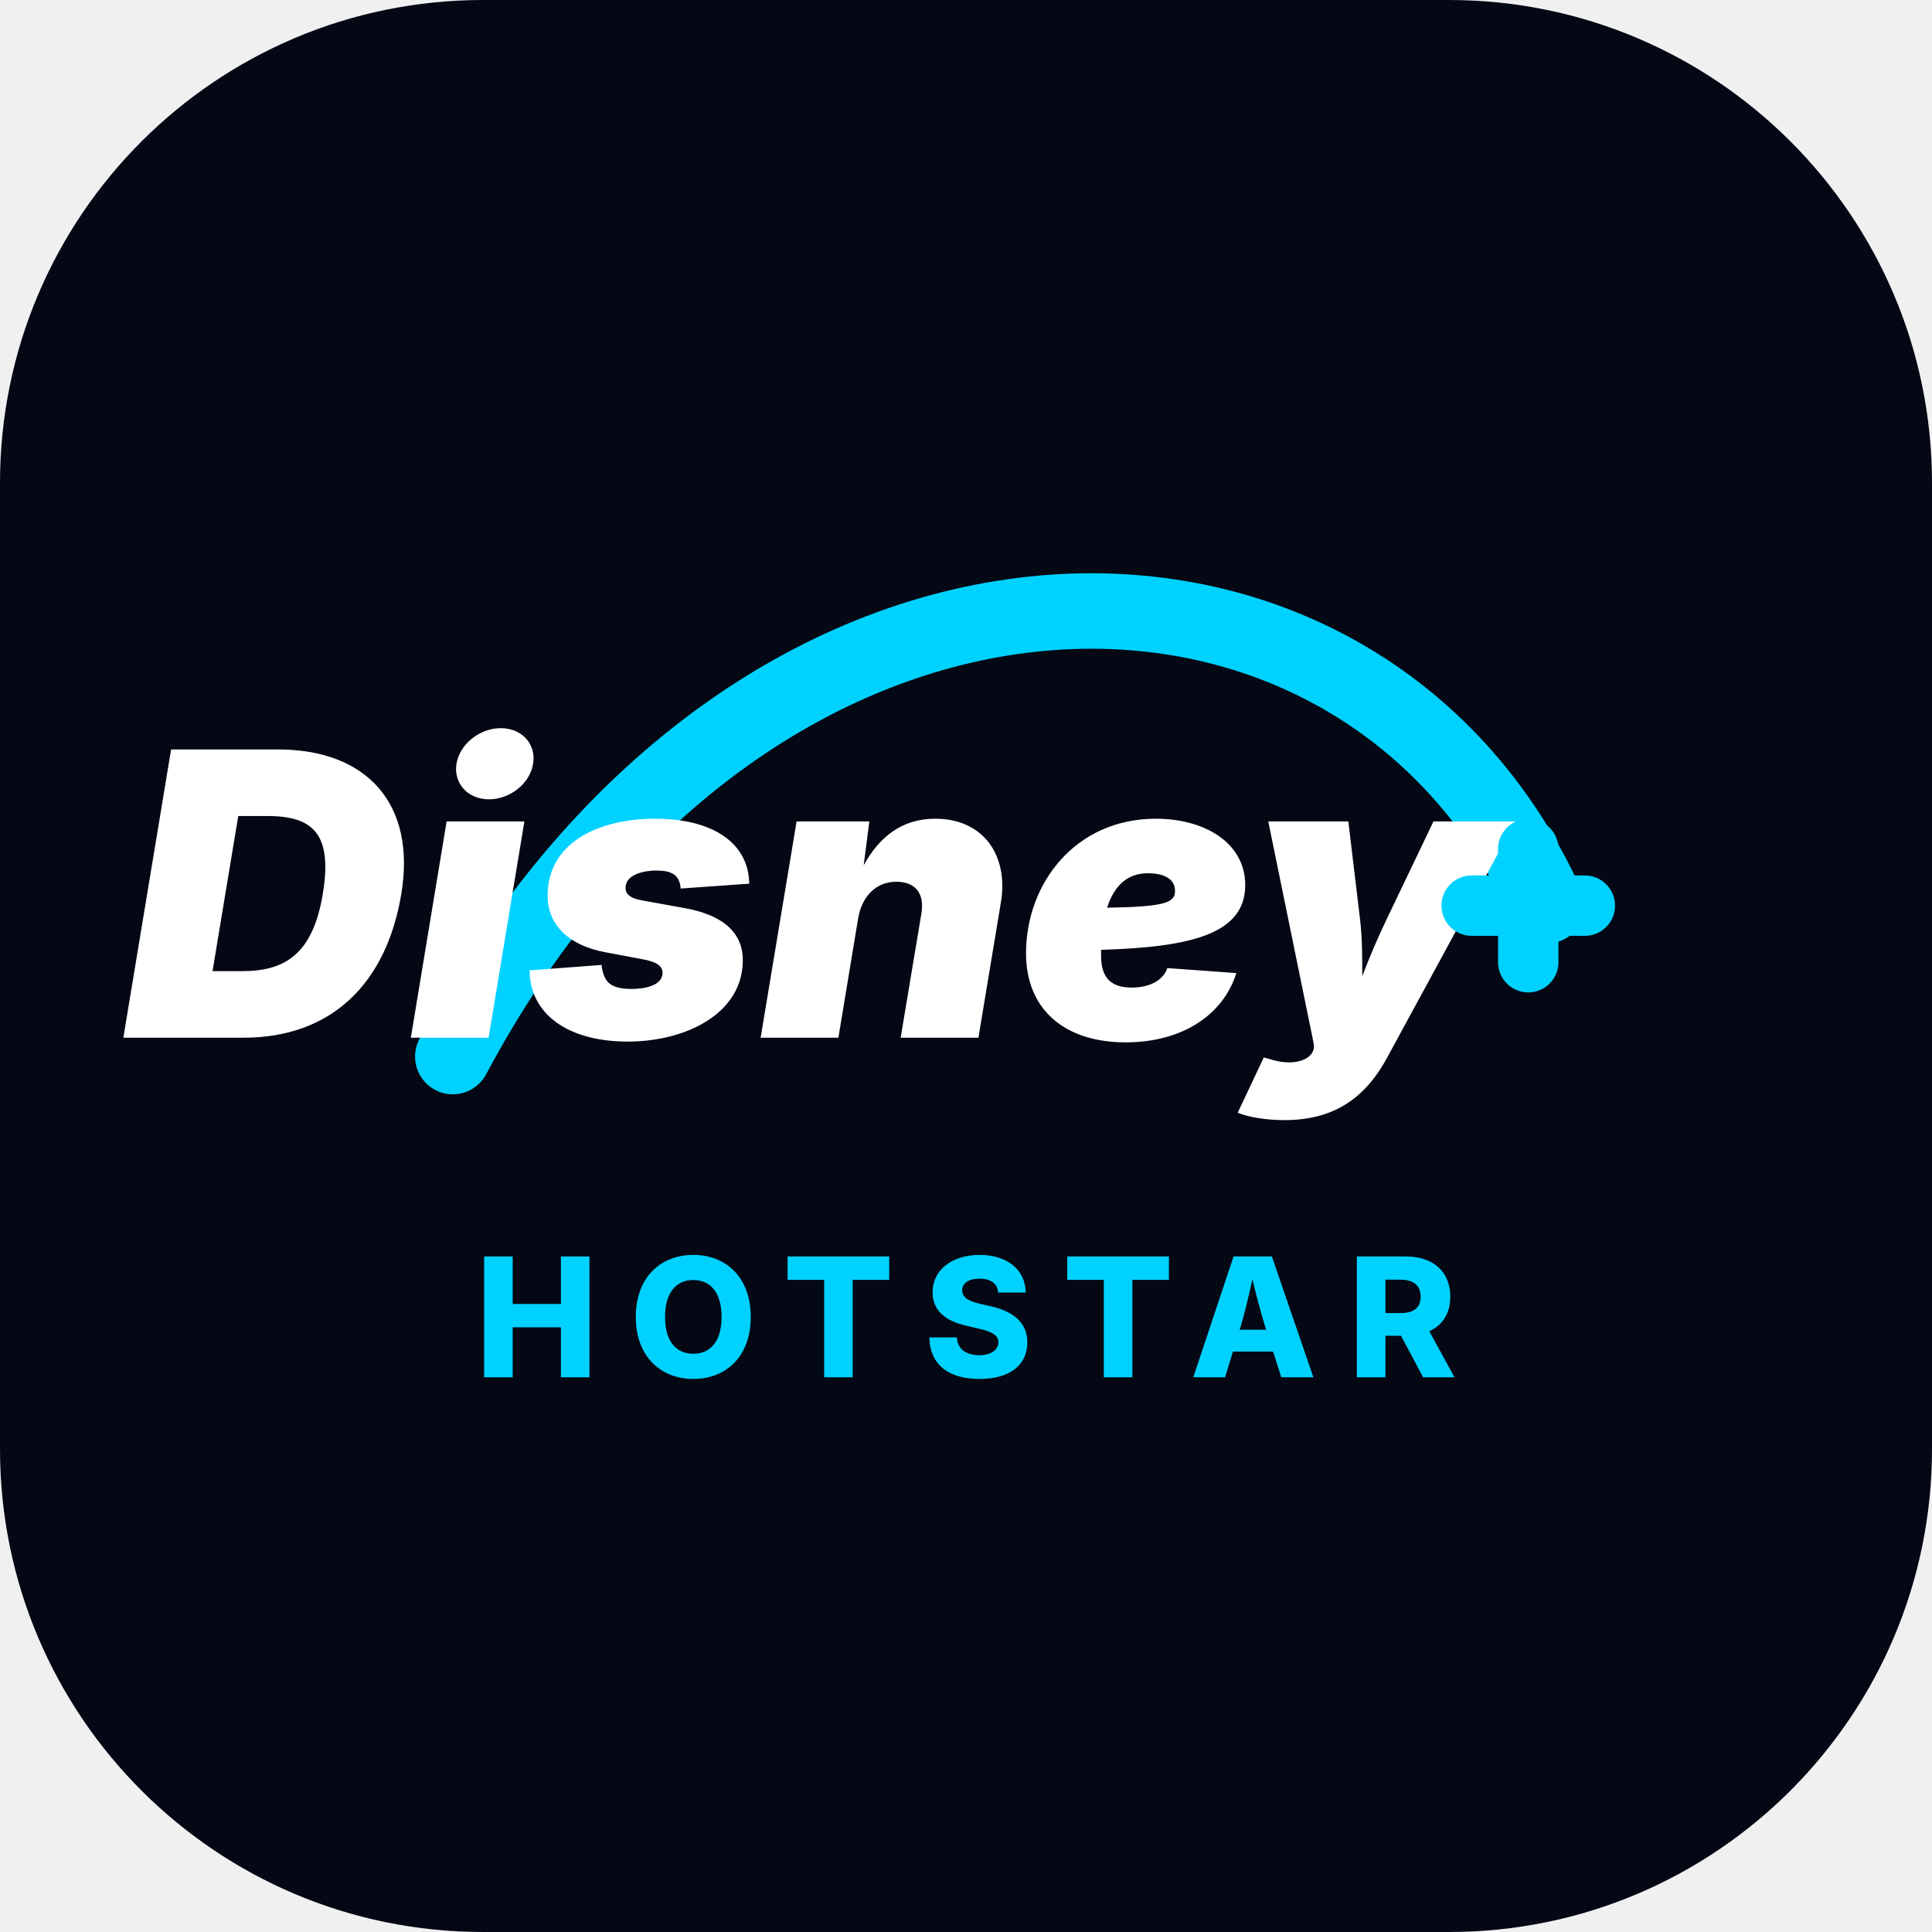
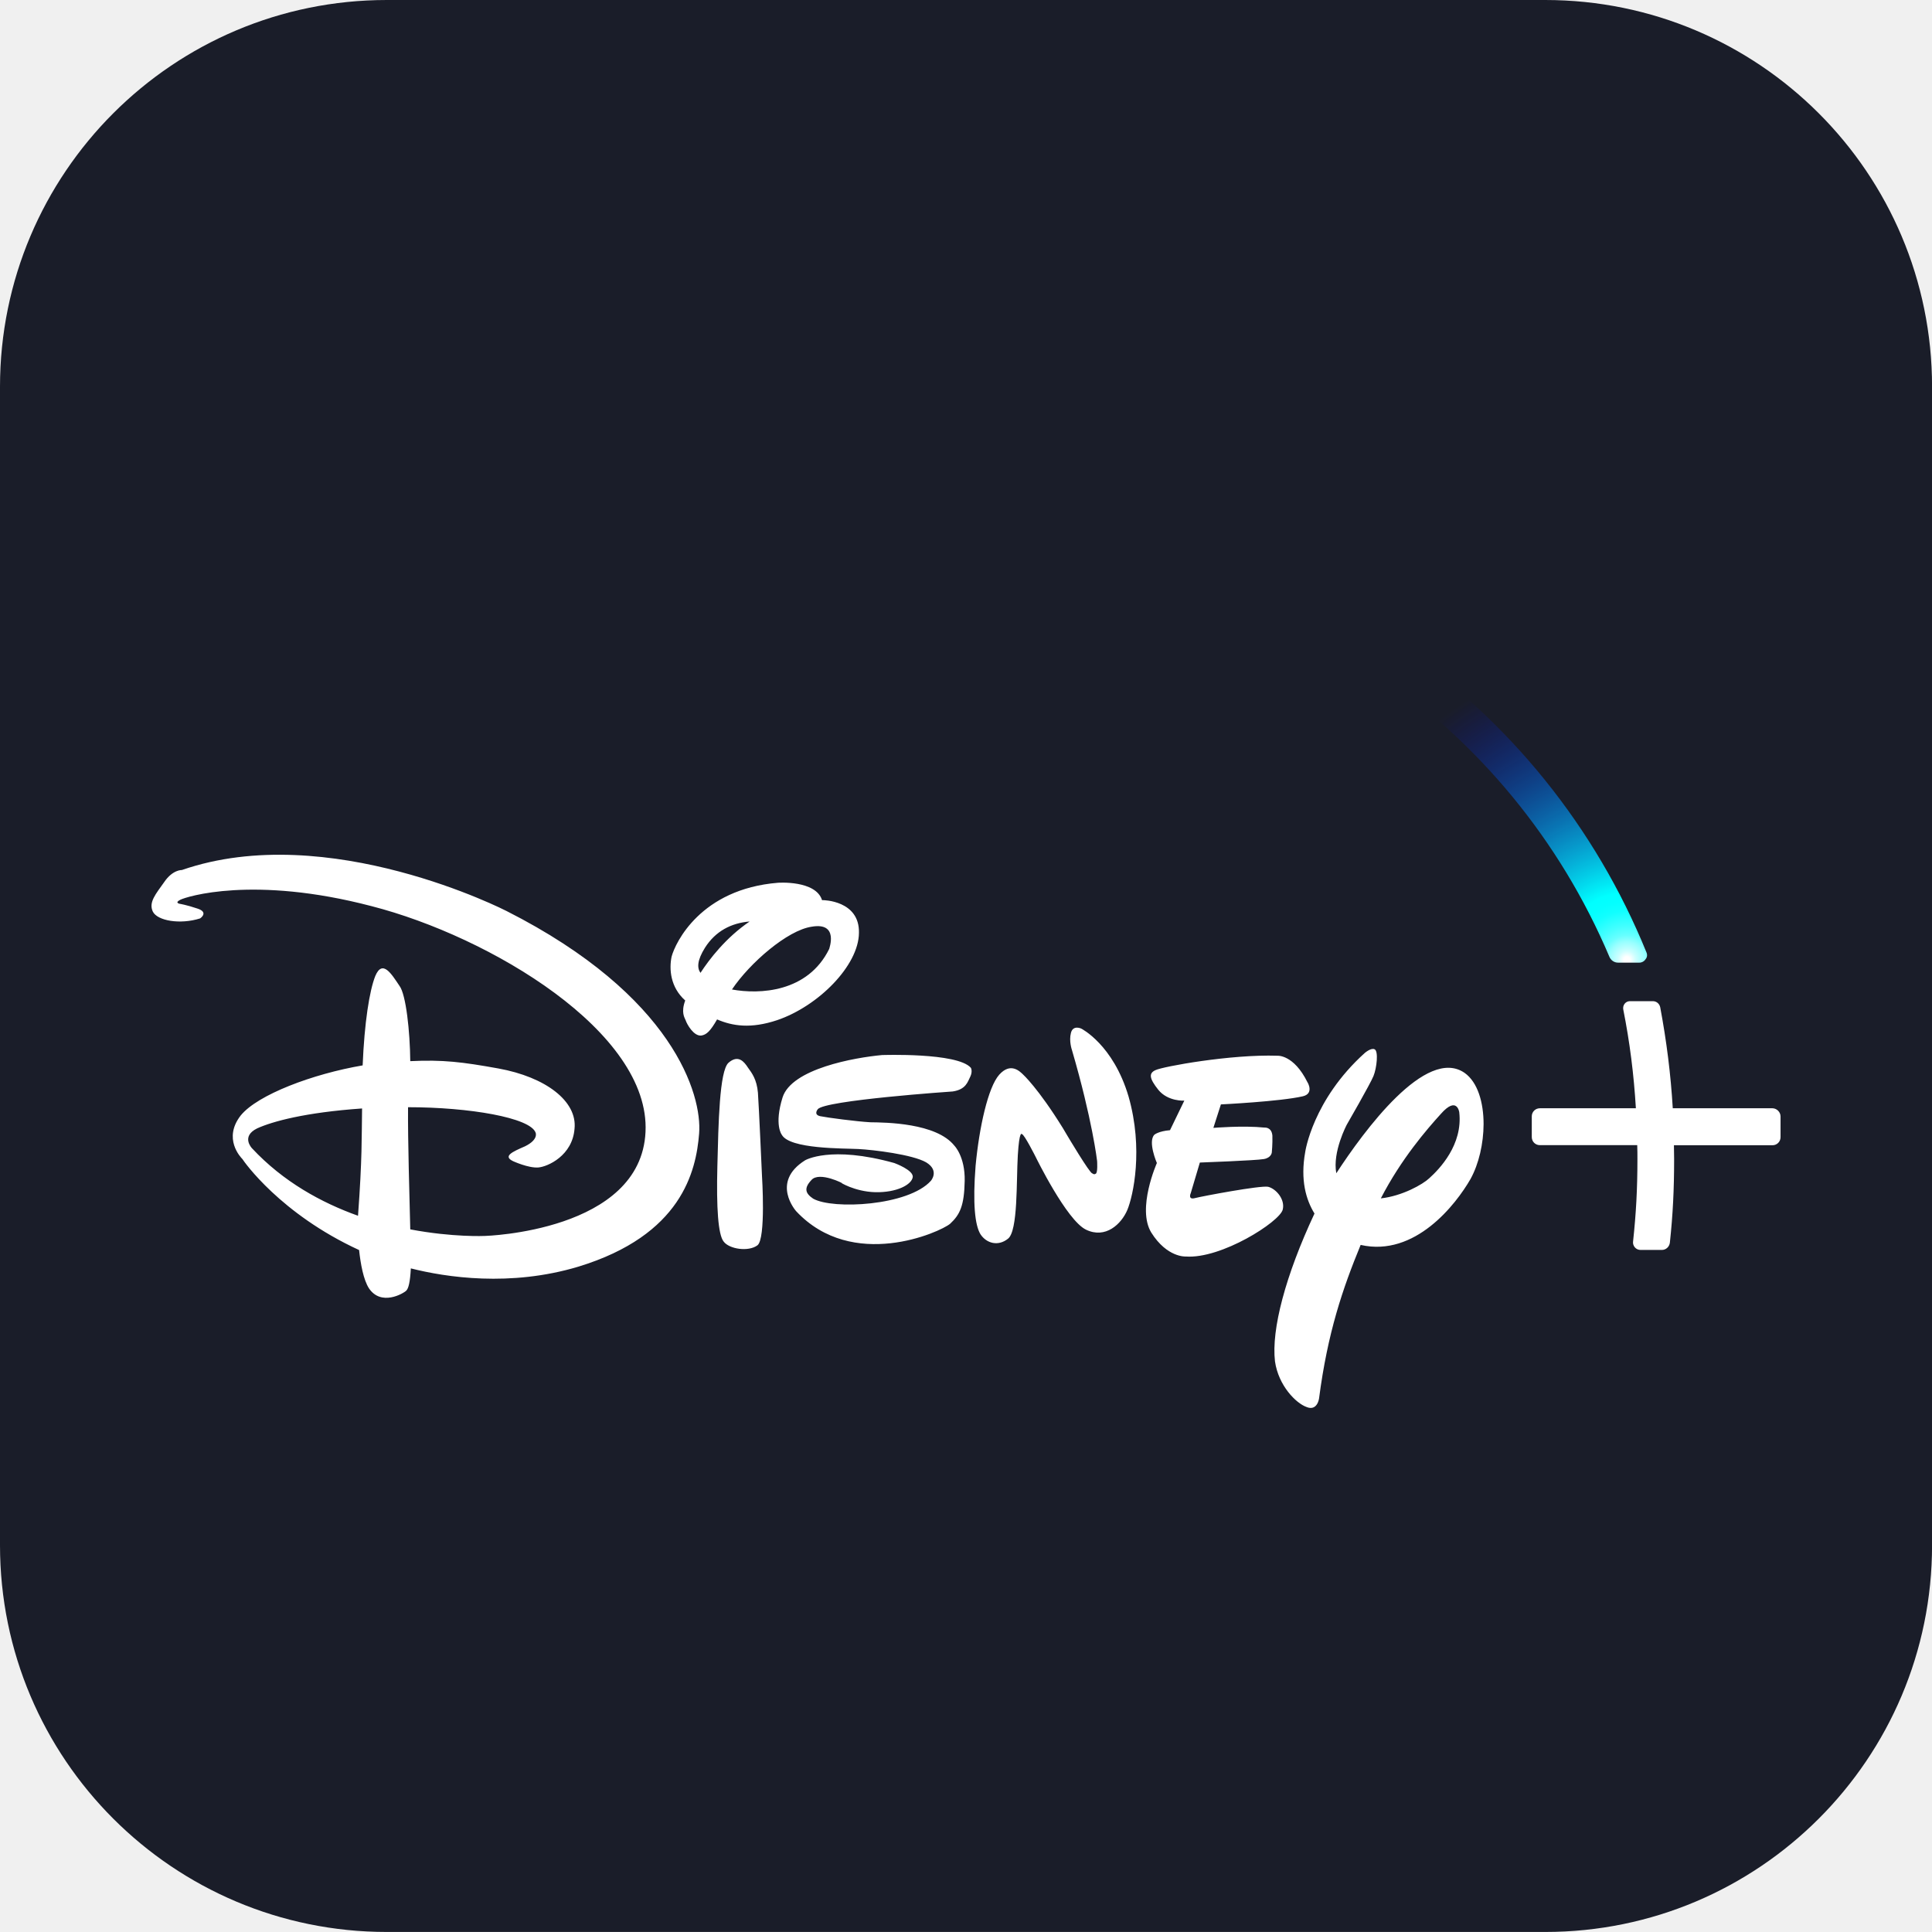
- <svg xmlns="http://www.w3.org/2000/svg" viewBox="0 0 512 512">
-   <rect width="512" height="512" rx="128" fill="#040714" />
-   <path d="M120 280 C200 130, 360 130, 410 240" fill="none" stroke="#00D2FF" stroke-width="20" stroke-linecap="round" />
-   <text x="215" y="275" font-family="system-ui, -apple-system, sans-serif" font-weight="900" font-style="italic" font-size="105" fill="#FFFFFF" text-anchor="middle">Disney</text>
-   <path d="M390 240 h30 M405 225 v30" fill="none" stroke="#00D2FF" stroke-width="16" stroke-linecap="round" />
-   <text x="256" y="365" font-family="system-ui, -apple-system, sans-serif" font-weight="800" font-size="44" fill="#00D2FF" letter-spacing="8" text-anchor="middle">HOTSTAR</text>
+ <svg xmlns="http://www.w3.org/2000/svg" xml:space="preserve" viewBox="0 0 512 512">
+   <path d="M1528.8 1160.5H382.7C171.3 1160.5 0 1056.5 0 928.2V232.3C0 104 171.3 0 382.7 0h1146.1c211.3 0 382.7 104 382.7 232.3v695.9c0 128.3-171.4 232.3-382.7 232.3" style="fill:#1a1d29" transform="scale(.26786 .44118)" />
+   <g transform="translate(-95.61 11.412)scale(.25593)">
+     <path d="M1722.6 1090.6c-23.3 5.4-84.8 8.4-84.8 8.4l-7.8 24.3s30.6-2.6 53-.3c0 0 7.3-.8 8.1 8.3.3 8.4-.6 17.5-.6 17.5s-.5 5.5-8.3 6.8c-8.4 1.5-66.2 3.6-66.2 3.6l-9.4 31.6s-3.4 7.3 4.4 5.2c7.3-1.9 67.8-13.3 75.7-11.7 8.4 2.1 17.8 13.3 15.1 23.7-3.2 12.6-63.6 51.2-100.4 48.5 0 0-19.3 1.3-35.7-24.8-15.2-24.8 5.8-72 5.8-72s-9.6-22.1-2.6-29.3c0 0 4.2-3.7 16.2-4.7l14.8-30.6s-16.9 1.1-26.9-11.2c-9.4-11.8-10.1-17.2-2.9-20.4 7.6-3.7 77.8-16.5 126.1-14.9 0 0 16.9-1.6 31.3 27.6 0-.2 7.1 11.6-4.9 14.4m-181.7 117.7c-6.2 14.6-22.5 30.2-42.8 20.4-20.1-9.7-52-75.1-52-75.1s-12.2-24.3-14.4-23.8c0 0-2.6-4.7-4.2 21.9s.3 78.3-10.2 86.4c-10.1 8.1-22.2 4.9-28.5-4.7-5.7-9.4-8.1-31.8-5-71 3.7-39.2 12.8-81.1 24.5-94.2 11.7-13 21.1-3.6 24.6-.2 0 0 15.6 14.1 41.3 55.6l4.5 7.6s23.3 39.2 25.8 39.1c0 0 1.9 1.8 3.6.5 2.4-.6 1.5-13.3 1.5-13.3s-4.9-42.6-26.1-115c0 0-3.2-9.1-1-17.5 2.1-8.6 10.7-4.5 10.7-4.5s33.1 16.5 49 70.4c15.5 54.3 4.8 102.8-1.3 117.4M1378.4 1070c-2.8 5.5-4.4 13.5-18.3 15.6 0 0-133.4 9.1-139.8 18.5 0 0-4.7 5.5 2.6 7.1 7.3 1.5 37.5 5.5 52 6.3 15.6.2 68.1.6 86.9 24.2 0 0 11.2 11.2 10.7 36.5-.5 25.9-5 35-15.1 44.4-10.5 8.8-101 49.3-159.4-13 0 0-26.9-30 9.2-52.7 0 0 26.1-15.7 92.4 2.8 0 0 20.1 7.3 19.1 14.6-1.1 7.8-16.5 16.1-38.9 15.6-21.7-.6-37.6-11-34.5-9.4 2.9 1.1-23.3-12.6-31.5-3.2-8.1 8.6-6.2 13.9 1.8 19.3 20.3 11.5 98.6 7.5 121.9-18.5 0 0 9.2-10.5-4.9-19.1-14.1-8.1-54.5-13-70.2-13.8-15.1-.8-71.2.2-79.3-14.8 0 0-8.1-10.1.8-38.6 9.4-29.8 74.7-41.3 103-43.9 0 0 77.7-2.8 91.9 13.1.1-.1 2.1 3.6-.4 9m-220.5 174.9c-9.4 7-29.3 3.9-35-3.9-5.7-7-7.6-34.7-6.5-78.1 1.1-43.9 2.1-98.4 11.5-107 10.1-8.8 16.2-1.1 20.1 4.9 4.2 5.8 9.2 12.3 10.4 26.1 1 13.8 4.2 86.1 4.2 86.1s4.2 65.1-4.7 71.9m20.3-233.1c-27.4 9.1-46.2 6-62.1-.8-7 12.2-11 15.9-16.4 16.7-7.8.8-14.8-11.7-16.1-15.7-1.3-3.1-5-8.3-.5-20.6-15.6-13.9-16.7-32.8-14.1-45.4 3.9-14.6 30.2-70 110.1-76.5 0 0 39.1-2.9 45.7 18h1.1s37.9.2 37.1 33.9c-.3 33.8-42 75.9-84.8 90.4m-74.6-75.1c-8.1 13-8.4 20.8-4.7 26.1 9.2-14.1 26.1-36.3 50.9-53.2-19.1 1.6-35.2 9.9-46.2 27.1M1214 915c-25.1 3.7-64 37.5-82.5 65 28.4 5.2 78.5 3.2 100.7-42-.2 0 10.5-28-18.2-23m682.3 261.2c-15.1 26.3-57.4 81.1-113.8 68.3-18.6 45.2-34.2 90.8-43.1 159.2 0 0-1.9 13.3-13 8.6-10.9-3.9-29-22.1-32.6-47.2-3.9-33.1 10.9-89 40.9-153.1-8.8-14.3-14.8-34.7-9.6-63.7 0 0 7.6-53.8 61.6-102.5 0 0 6.5-5.7 10.2-3.9 4.2 1.8 2.3 19.3-1.1 27.7s-27.6 50.3-27.6 50.3-15.1 28.2-10.9 50.4c28.4-43.6 92.9-131.7 132.9-103.9 13.5 9.6 19.6 30.5 19.6 53-.1 20-4.8 41-13.5 56.8m-11.7-69.1s-2.3-17.3-19.1 1.8c-14.6 16.1-40.9 46.4-62.1 87.4 22.2-2.4 43.6-14.6 50.1-20.8 10.5-9.4 35-34.7 31.1-68.4m-787.1 22.1c-3.1 39.2-18.2 105.2-125 137.8-70.5 21.2-137.2 11-173.5 1.8-.8 14.4-2.4 20.6-4.7 23-3.1 3.1-26.1 16.4-38.7-2.4-5.7-8.9-8.6-25.1-10.2-39.6-81.7-37.6-119.3-91.8-120.8-94.2-1.8-1.8-20.4-21.2-1.8-45.1 17.5-21.6 74.7-43.1 126.3-51.9 1.8-44.1 7-77.3 13.1-92.6 7.5-17.7 16.9-1.8 25 10.2 6.8 8.9 10.9 47.3 11.2 78 33.7-1.6 53.7.8 91.3 7.6 49 8.9 81.7 33.9 78.8 62.3-2.1 27.9-27.7 39.4-37.5 40.2-10.2.8-26.1-6.5-26.1-6.5-10.9-5.2-.8-9.7 12.3-15.4 14.3-7 11-14.1 11-14.1-5.4-15.6-68.9-26.4-132.1-26.4-.3 34.9 1.5 92.7 2.3 126.5 44.3 8.4 77.3 6.8 77.3 6.8s161.5-4.5 166.3-107.7c5-103.3-161-202.3-283.7-233.8-122.6-32.1-192-9.7-198-6.6-6.5 3.2-.5 4.2-.5 4.2s6.6 1 18.2 4.9c12.2 3.9 2.8 10.2 2.8 10.2-20.9 6.6-44.4 2.4-49-7.1-4.5-9.6 3.1-18.2 11.8-30.5 8.8-13 18.3-12.5 18.3-12.5 151.6-52.5 336.3 42.5 336.3 42.5 173 87.7 202.5 190.5 199.3 230.4m-457.6-5.4c-17.2 8.4-5.4 20.6-5.4 20.6 32.3 34.7 72 56.4 109.8 69.9 4.4-59.8 3.7-80.9 4.2-111.1-59 4.1-93 13.5-108.6 20.6m1577.4-12.3v21.4c0 4.7-3.7 8.4-8.4 8.4h-102c0 5.4.2 10.1.2 14.4 0 31.6-1.3 57.4-4.4 86.4-.5 4.4-4.1 7.6-8.3 7.6h-22.1c-2.3 0-4.4-1-5.8-2.6s-2.3-3.9-1.9-6.2c3.1-28.9 4.5-54.3 4.5-85.3 0-4.5 0-9.2-.2-14.4h-100.8c-4.7 0-8.4-3.7-8.4-8.4v-21.4c0-4.7 3.7-8.4 8.4-8.4h99.4c-2.1-34.9-6.3-68.4-13.1-102.5-.3-2.1.2-4.2 1.5-5.8s3.2-2.6 5.4-2.6h23.8c3.7 0 6.8 2.6 7.6 6.3 6.6 35.2 10.9 69.4 13 104.6H2209c4.4.1 8.3 3.9 8.3 8.5" style="fill:#fff" />
+     <path d="M854.3 828.9h-.2m-1.1.1c-.5 0-1-.2-1.5-.2.5.2 1 .2 1.5.2h.5zm0 0c-.5 0-1-.2-1.5-.2.5.2 1 .2 1.5.2h.5z" style="fill:none" />
+     <radialGradient id="a" cx="177.767" cy="2503.001" r=".795" gradientTransform="matrix(396.8546 0 0 -396.8548 -68489.953 994279.25)" gradientUnits="userSpaceOnUse">
+       <stop offset="0" style="stop-color:#fff" />
+       <stop offset=".01" style="stop-color:#fff" />
+       <stop offset=".03" style="stop-color:#cbffff" />
+       <stop offset=".06" style="stop-color:#96ffff" />
+       <stop offset=".08" style="stop-color:#68ffff" />
+       <stop offset=".11" style="stop-color:#43ffff" />
+       <stop offset=".14" style="stop-color:#25ffff" />
+       <stop offset=".16" style="stop-color:#1ff" />
+       <stop offset=".19" style="stop-color:#04ffff" />
+       <stop offset=".22" style="stop-color:#0ff" />
+       <stop offset="1" style="stop-color:#00f;stop-opacity:0" />
+     </radialGradient>
+     <path d="M2078.5 941.7c-52.7-129.5-141.7-240-257.5-319.4-118.5-81.2-257.5-124.2-401.8-124.2-238.7 0-460.1 118.5-592.3 317.1-1.5 2.1-1.8 4.9-1 7.3.8 2.6 2.8 4.4 5.2 5.2l18.5 6.3c1.1.3 2.3.5 3.2.5 3.4 0 6.6-1.8 8.6-4.5 60.6-89.2 142.7-163.3 237.4-214.5 97.8-52.9 208.5-80.9 320.2-80.9 135.1 0 265.3 39.9 376.8 115.1 108.8 73.4 193.3 176.1 244.3 296.5 1.5 3.6 5 6 8.9 6h22.1c2.6 0 5-1.3 6.3-3.4 1.8-2 2.1-4.6 1.1-7.1M853 829c-.5 0-1-.2-1.5-.3q.75.3 1.5.3h.3zm1191.6 120.4c.5.3 1 .6 1.5.8-.5-.4-1-.5-1.5-.8" style="fill:url(#a)" />
+   </g>
</svg>
